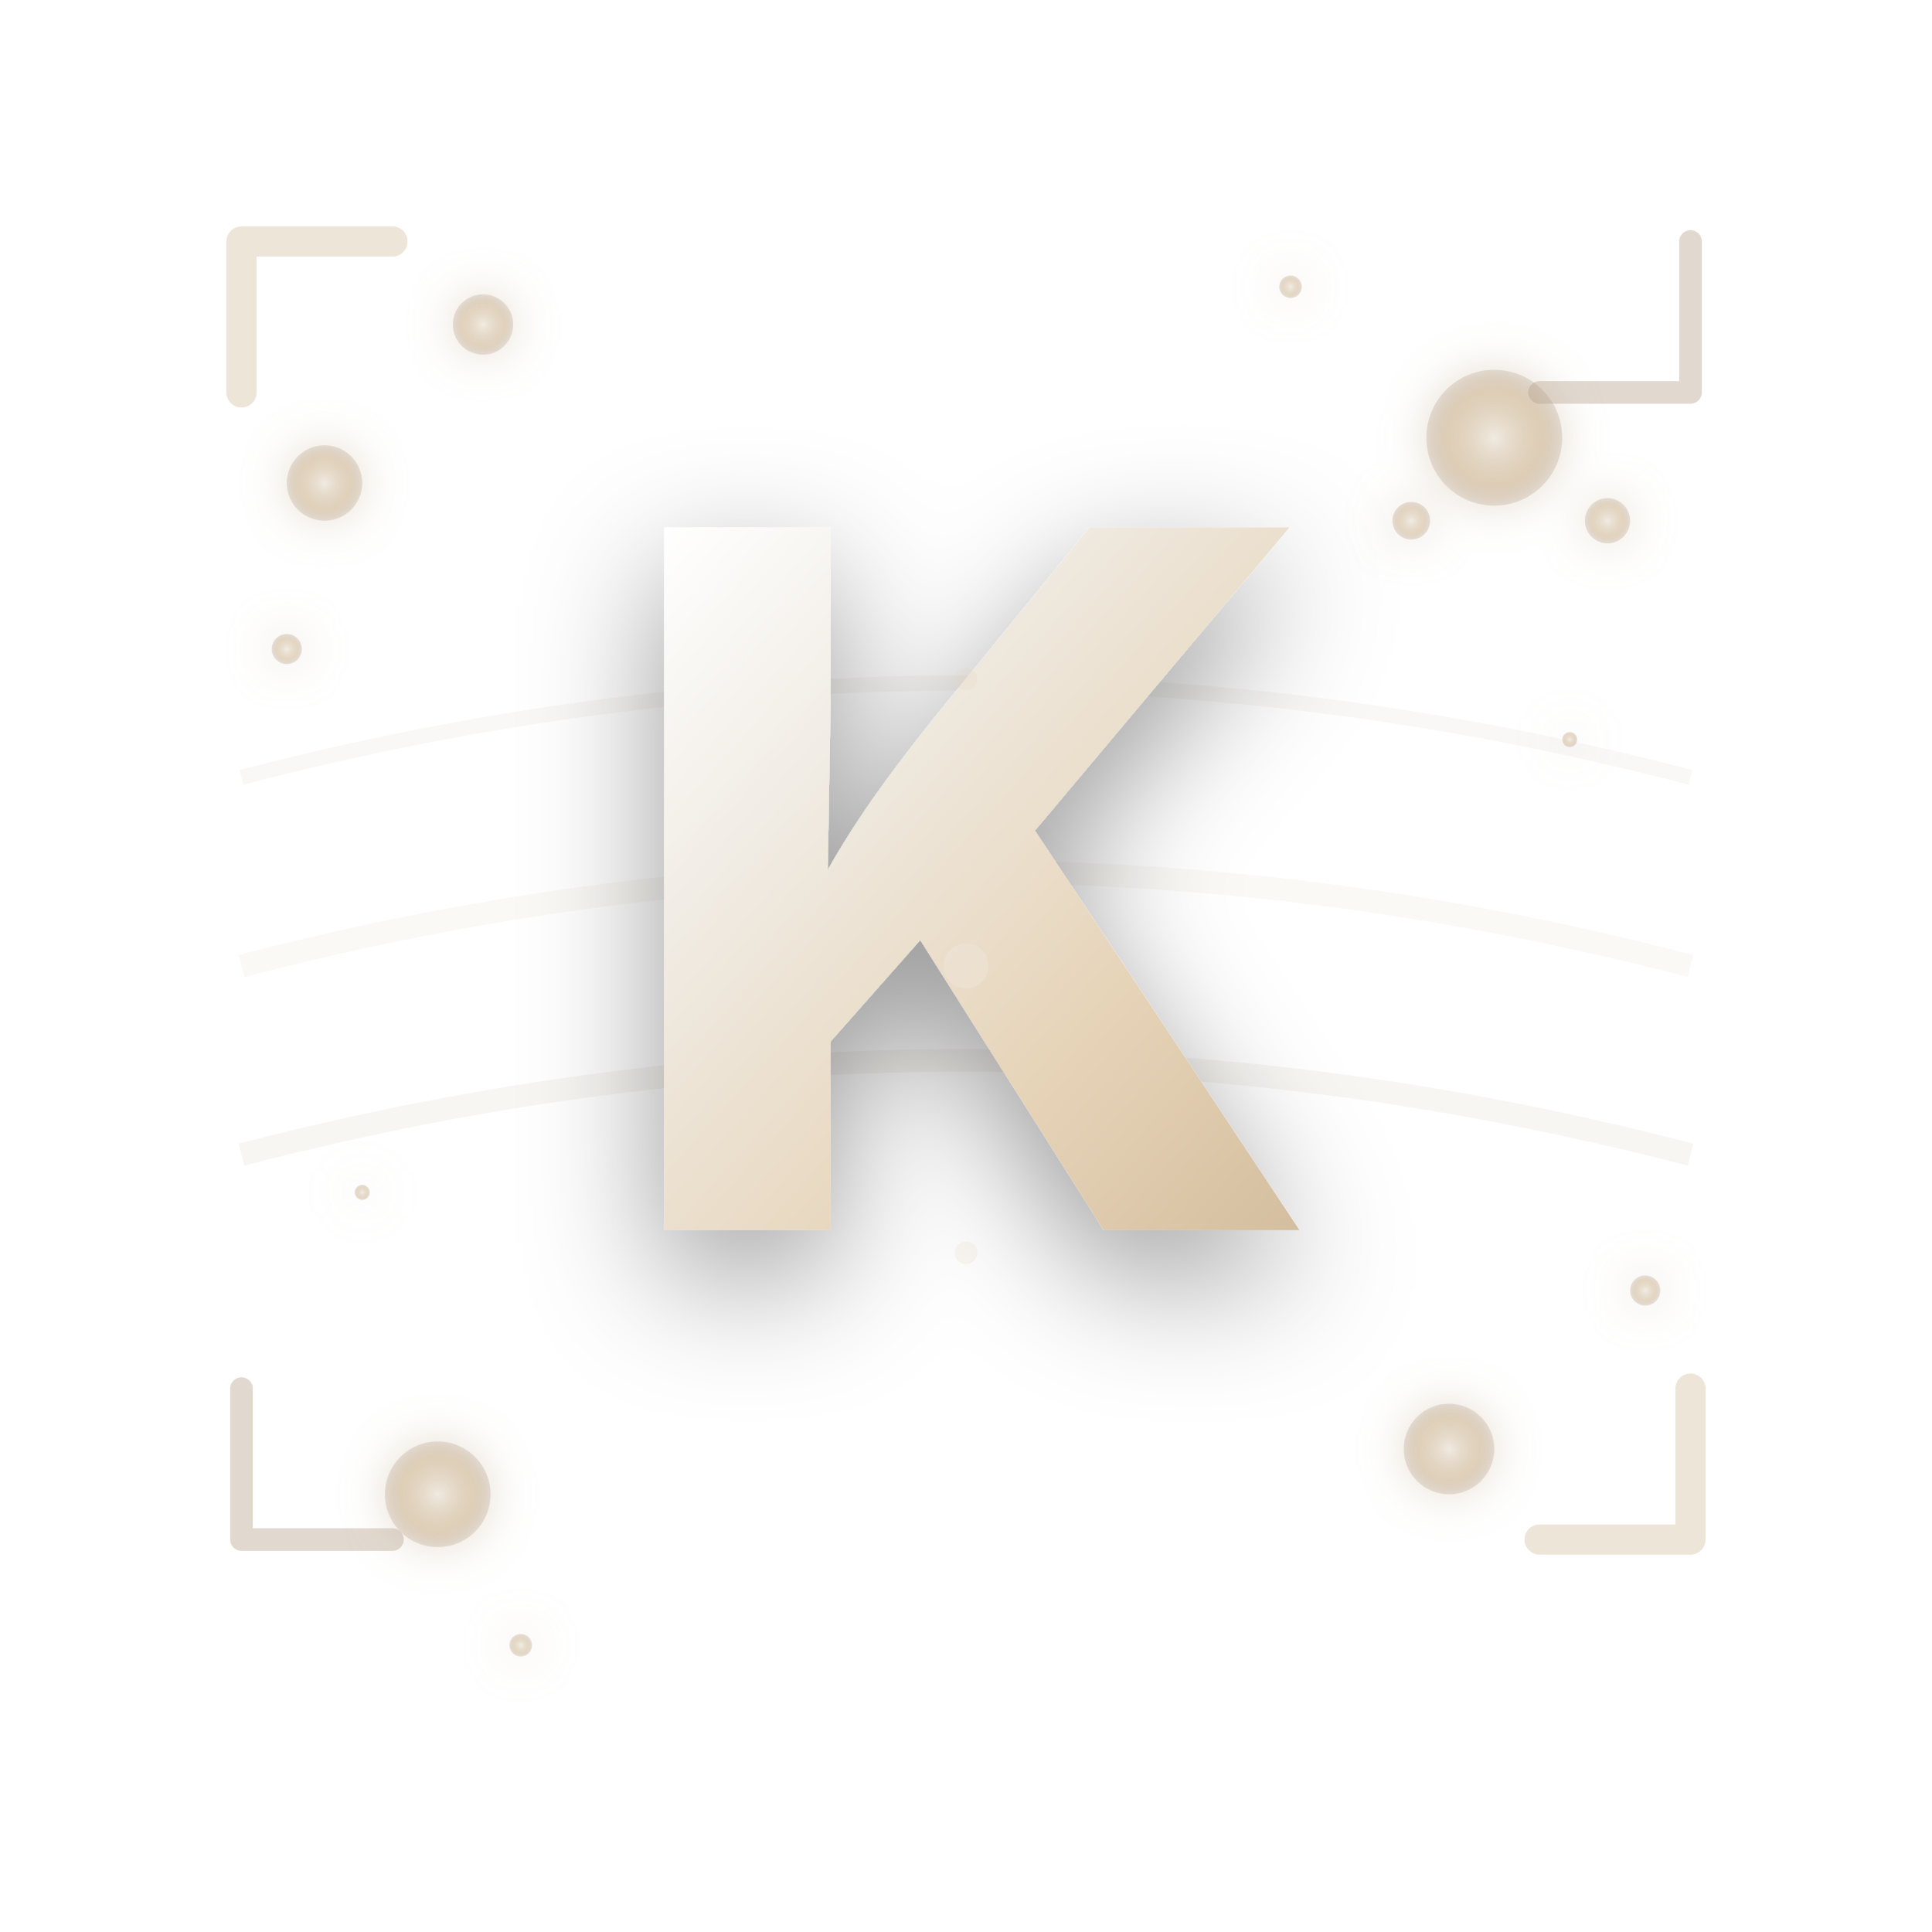
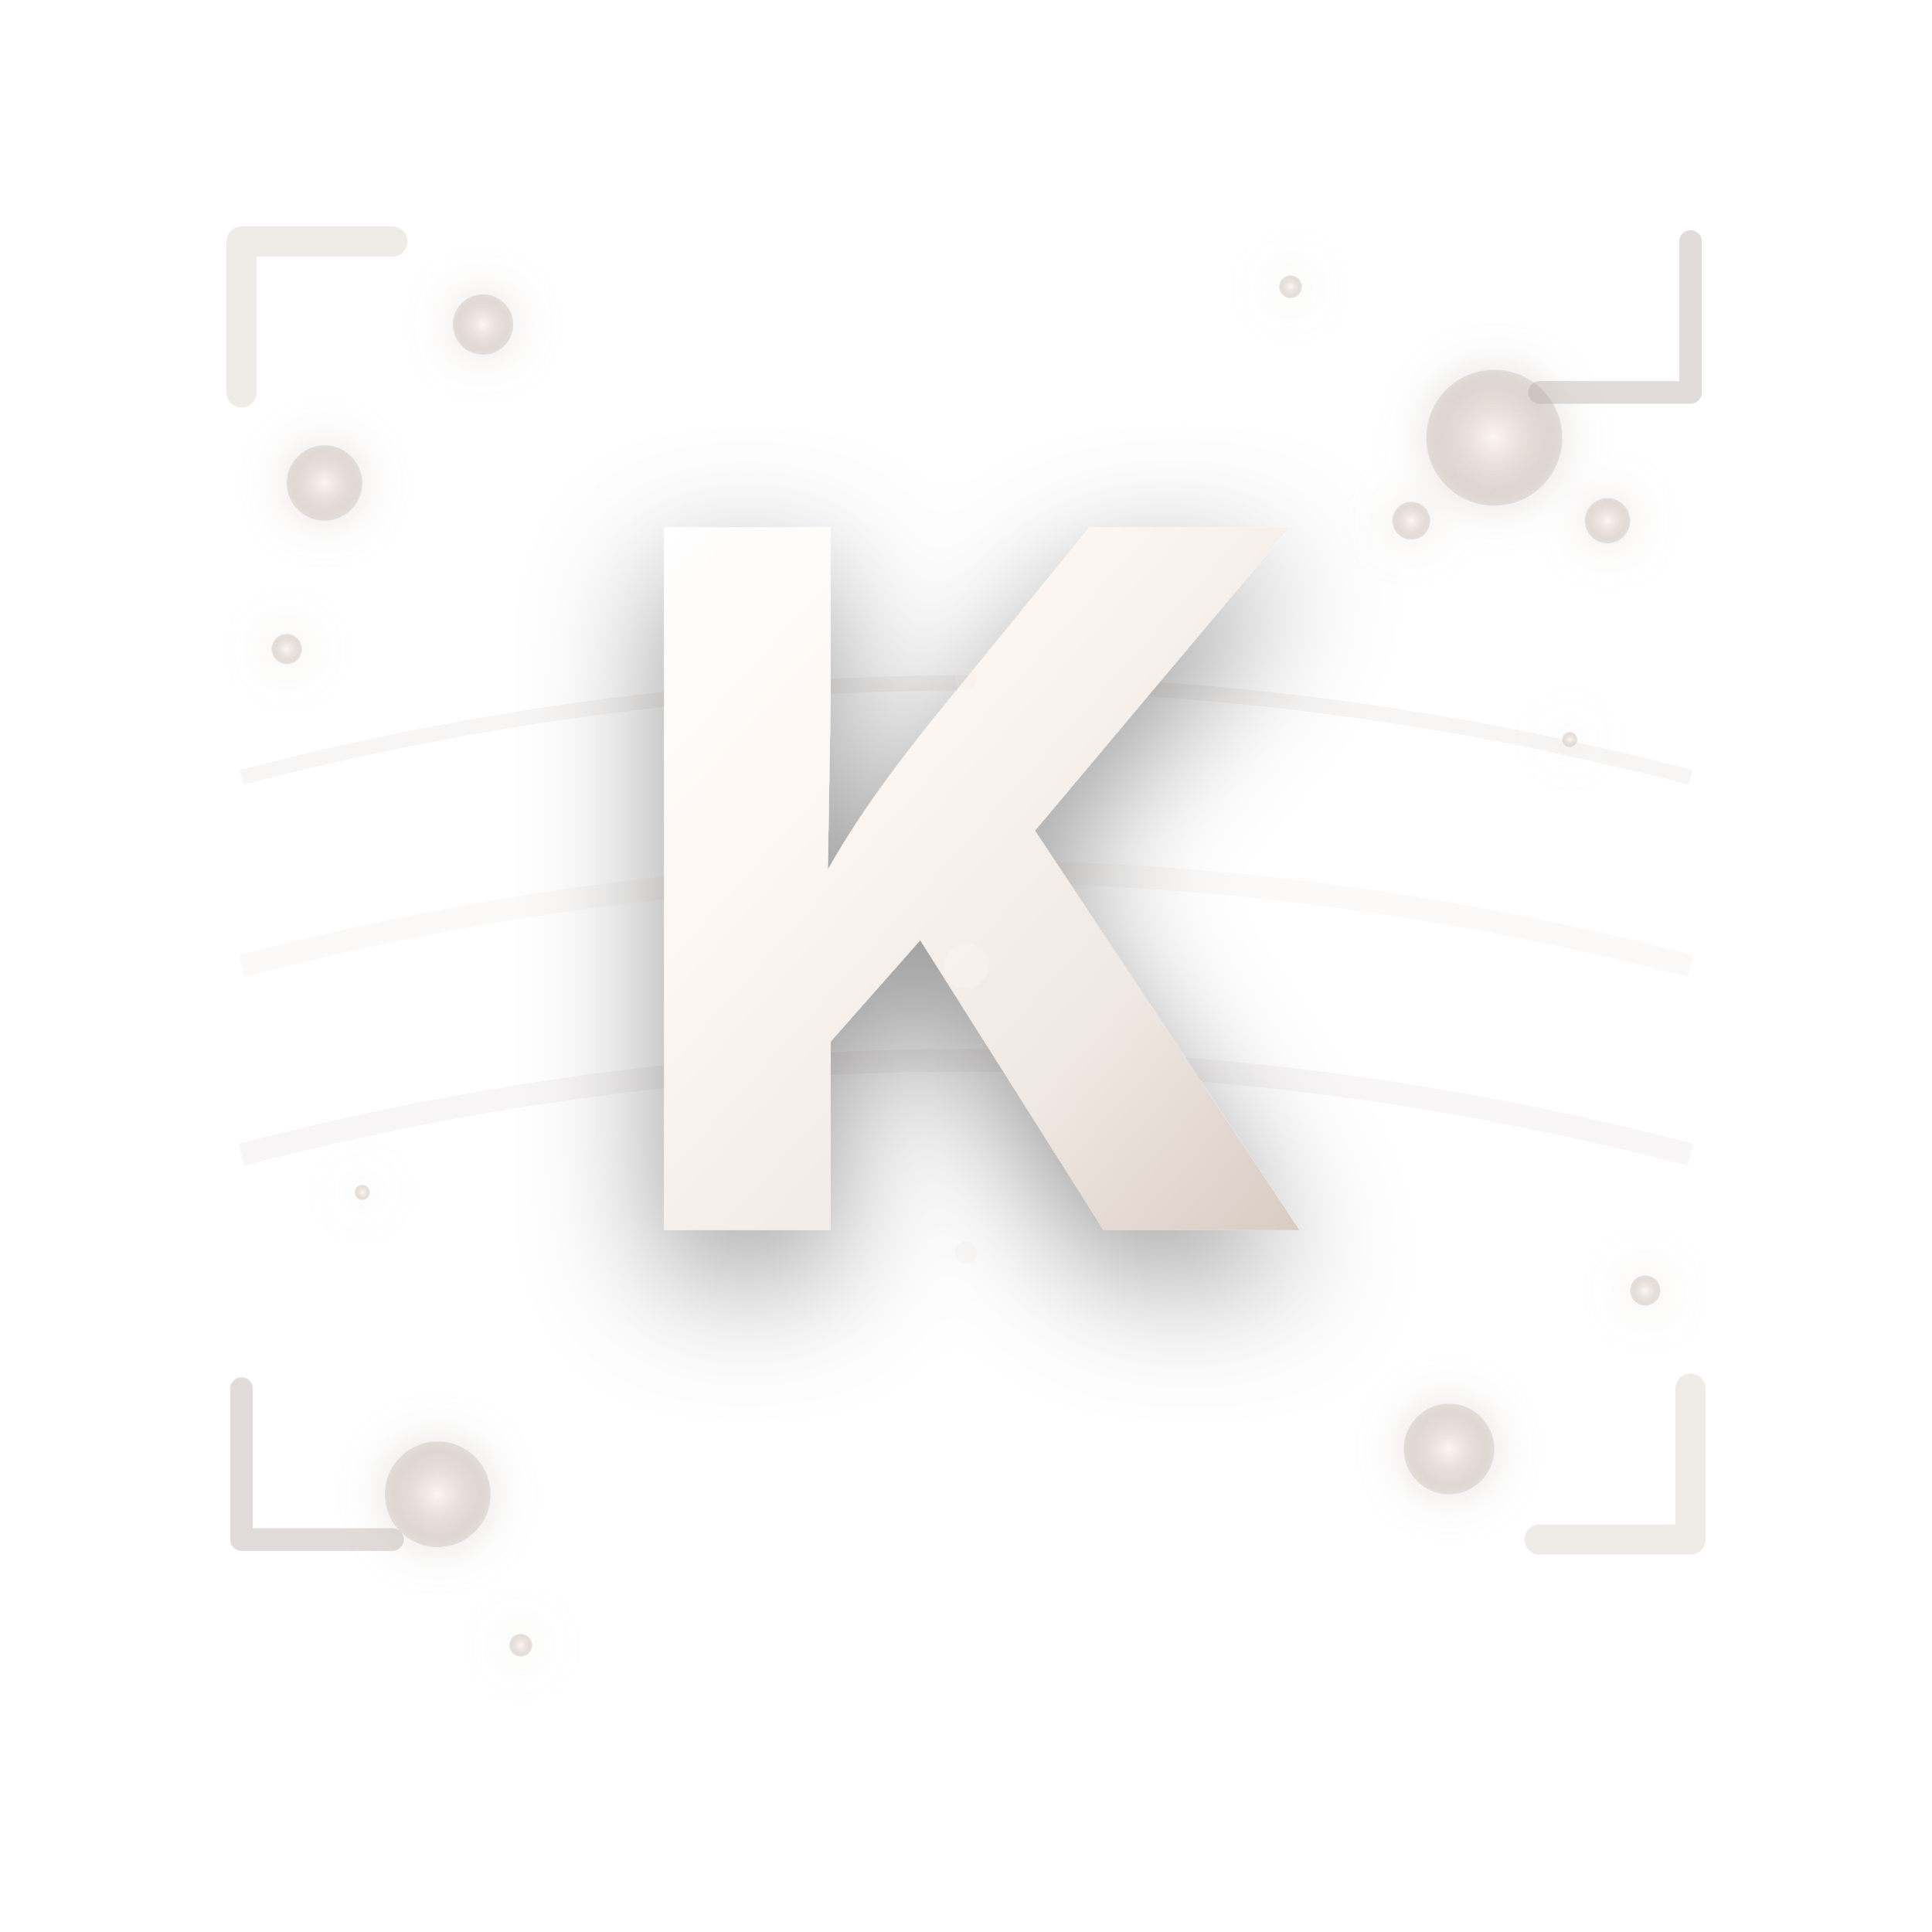
<svg xmlns="http://www.w3.org/2000/svg" fill="none" viewBox="0 0 512 512" height="512" width="512">
  <defs>
    <linearGradient id="icon512LetterK" x1="0%" y1="0%" x2="100%" y2="100%">
      <stop offset="0%" style="stop-color:#FFFFFF" />
-       <stop offset="30%" style="stop-color:#F0EBE3" />
-       <stop offset="70%" style="stop-color:#E6D3B7" />
-       <stop offset="100%" style="stop-color:#D4BE9F" />
+       <stop offset="30%" style="stop-color:#FEF7F2" />
+       <stop offset="70%" style="stop-color:#F0E8E2" />
+       <stop offset="100%" style="stop-color:#D8CCC4" />
    </linearGradient>
    <radialGradient id="icon512AccentGradient" cx="50%" cy="50%" r="50%">
-       <stop offset="0%" style="stop-color:#F0EBE3" stop-opacity="0.9" />
-       <stop offset="70%" style="stop-color:#D4BE9F" stop-opacity="0.6" />
-       <stop offset="100%" style="stop-color:#B5A089" stop-opacity="0.3" />
+       <stop offset="0%" style="stop-color:#FEF7F2" stop-opacity="0.9" />
+       <stop offset="70%" style="stop-color:#D8CCC4" stop-opacity="0.6" />
+       <stop offset="100%" style="stop-color:#B4A79F" stop-opacity="0.3" />
    </radialGradient>
    <filter id="icon512Glow" x="-50%" y="-50%" width="200%" height="200%">
      <feGaussianBlur stdDeviation="6" result="coloredBlur" />
      <feMerge>
        <feMergeNode in="coloredBlur" />
        <feMergeNode in="SourceGraphic" />
      </feMerge>
    </filter>
    <filter id="icon512LetterShadow" x="-50%" y="-50%" width="200%" height="200%">
      <feDropShadow dx="0" dy="12" stdDeviation="18" flood-color="#000000" flood-opacity="0.4" />
    </filter>
  </defs>
  <g opacity="0.1">
-     <path d="M64,256 Q256,206 448,256" stroke="#D4BE9F" stroke-width="6" fill="none" />
-     <path d="M64,306 Q256,256 448,306" stroke="#B5A089" stroke-width="6" fill="none" />
-     <path d="M64,206 Q256,156 448,206" stroke="#C4B5A0" stroke-width="4" fill="none" />
+     <path d="M64,256 Q256,206 448,256" stroke="#D8CCC4" stroke-width="6" fill="none" />
+     <path d="M64,306 Q256,256 448,306" stroke="#B4A79F" stroke-width="6" fill="none" />
+     <path d="M64,206 Q256,156 448,206" stroke="#ACA099" stroke-width="4" fill="none" />
  </g>
  <g filter="url(#icon512Glow)">
    <circle cx="396" cy="116" r="18" fill="url(#icon512AccentGradient)" />
    <circle cx="116" cy="396" r="14" fill="url(#icon512AccentGradient)" />
    <circle cx="384" cy="384" r="12" fill="url(#icon512AccentGradient)" />
    <circle cx="86" cy="128" r="10" fill="url(#icon512AccentGradient)" />
    <circle cx="128" cy="86" r="8" fill="url(#icon512AccentGradient)" />
    <circle cx="426" cy="138" r="6" fill="url(#icon512AccentGradient)" />
    <circle cx="374" cy="138" r="5" fill="url(#icon512AccentGradient)" />
    <circle cx="76" cy="172" r="4" fill="url(#icon512AccentGradient)" />
    <circle cx="436" cy="342" r="4" fill="url(#icon512AccentGradient)" />
    <circle cx="138" cy="436" r="3" fill="url(#icon512AccentGradient)" />
    <circle cx="342" cy="76" r="3" fill="url(#icon512AccentGradient)" />
    <circle cx="96" cy="316" r="2" fill="url(#icon512AccentGradient)" />
    <circle cx="416" cy="196" r="2" fill="url(#icon512AccentGradient)" />
  </g>
  <text x="256" y="326" text-anchor="middle" font-family="Inter, system-ui, sans-serif" font-size="256" font-weight="800" fill="url(#icon512LetterK)" filter="url(#icon512LetterShadow)">
    K
  </text>
  <g opacity="0.4">
-     <path d="M64,64 L104,64 M64,64 L64,104" stroke="#D4BE9F" stroke-width="8" stroke-linecap="round" />
-     <path d="M448,408 L408,408 M448,408 L448,368" stroke="#D4BE9F" stroke-width="8" stroke-linecap="round" />
-     <path d="M448,104 L408,104 M448,104 L448,64" stroke="#B5A089" stroke-width="6" stroke-linecap="round" />
-     <path d="M64,408 L104,408 M64,408 L64,368" stroke="#B5A089" stroke-width="6" stroke-linecap="round" />
+     <path d="M64,64 L104,64 M64,64 L64,104" stroke="#D8CCC4" stroke-width="8" stroke-linecap="round" />
+     <path d="M448,408 L408,408 M448,408 L448,368" stroke="#D8CCC4" stroke-width="8" stroke-linecap="round" />
+     <path d="M448,104 L408,104 M448,104 L448,64" stroke="#B4A79F" stroke-width="6" stroke-linecap="round" />
+     <path d="M64,408 L104,408 M64,408 L64,368" stroke="#B4A79F" stroke-width="6" stroke-linecap="round" />
  </g>
-   <circle cx="256" cy="256" r="6" fill="#F0EBE3" opacity="0.3" />
-   <circle cx="256" cy="180" r="3" fill="#E6D3B7" opacity="0.2" />
-   <circle cx="256" cy="332" r="3" fill="#E6D3B7" opacity="0.2" />
+   <circle cx="256" cy="256" r="6" fill="#FEF7F2" opacity="0.3" />
+   <circle cx="256" cy="180" r="3" fill="#F0E8E2" opacity="0.2" />
+   <circle cx="256" cy="332" r="3" fill="#F0E8E2" opacity="0.2" />
</svg>
